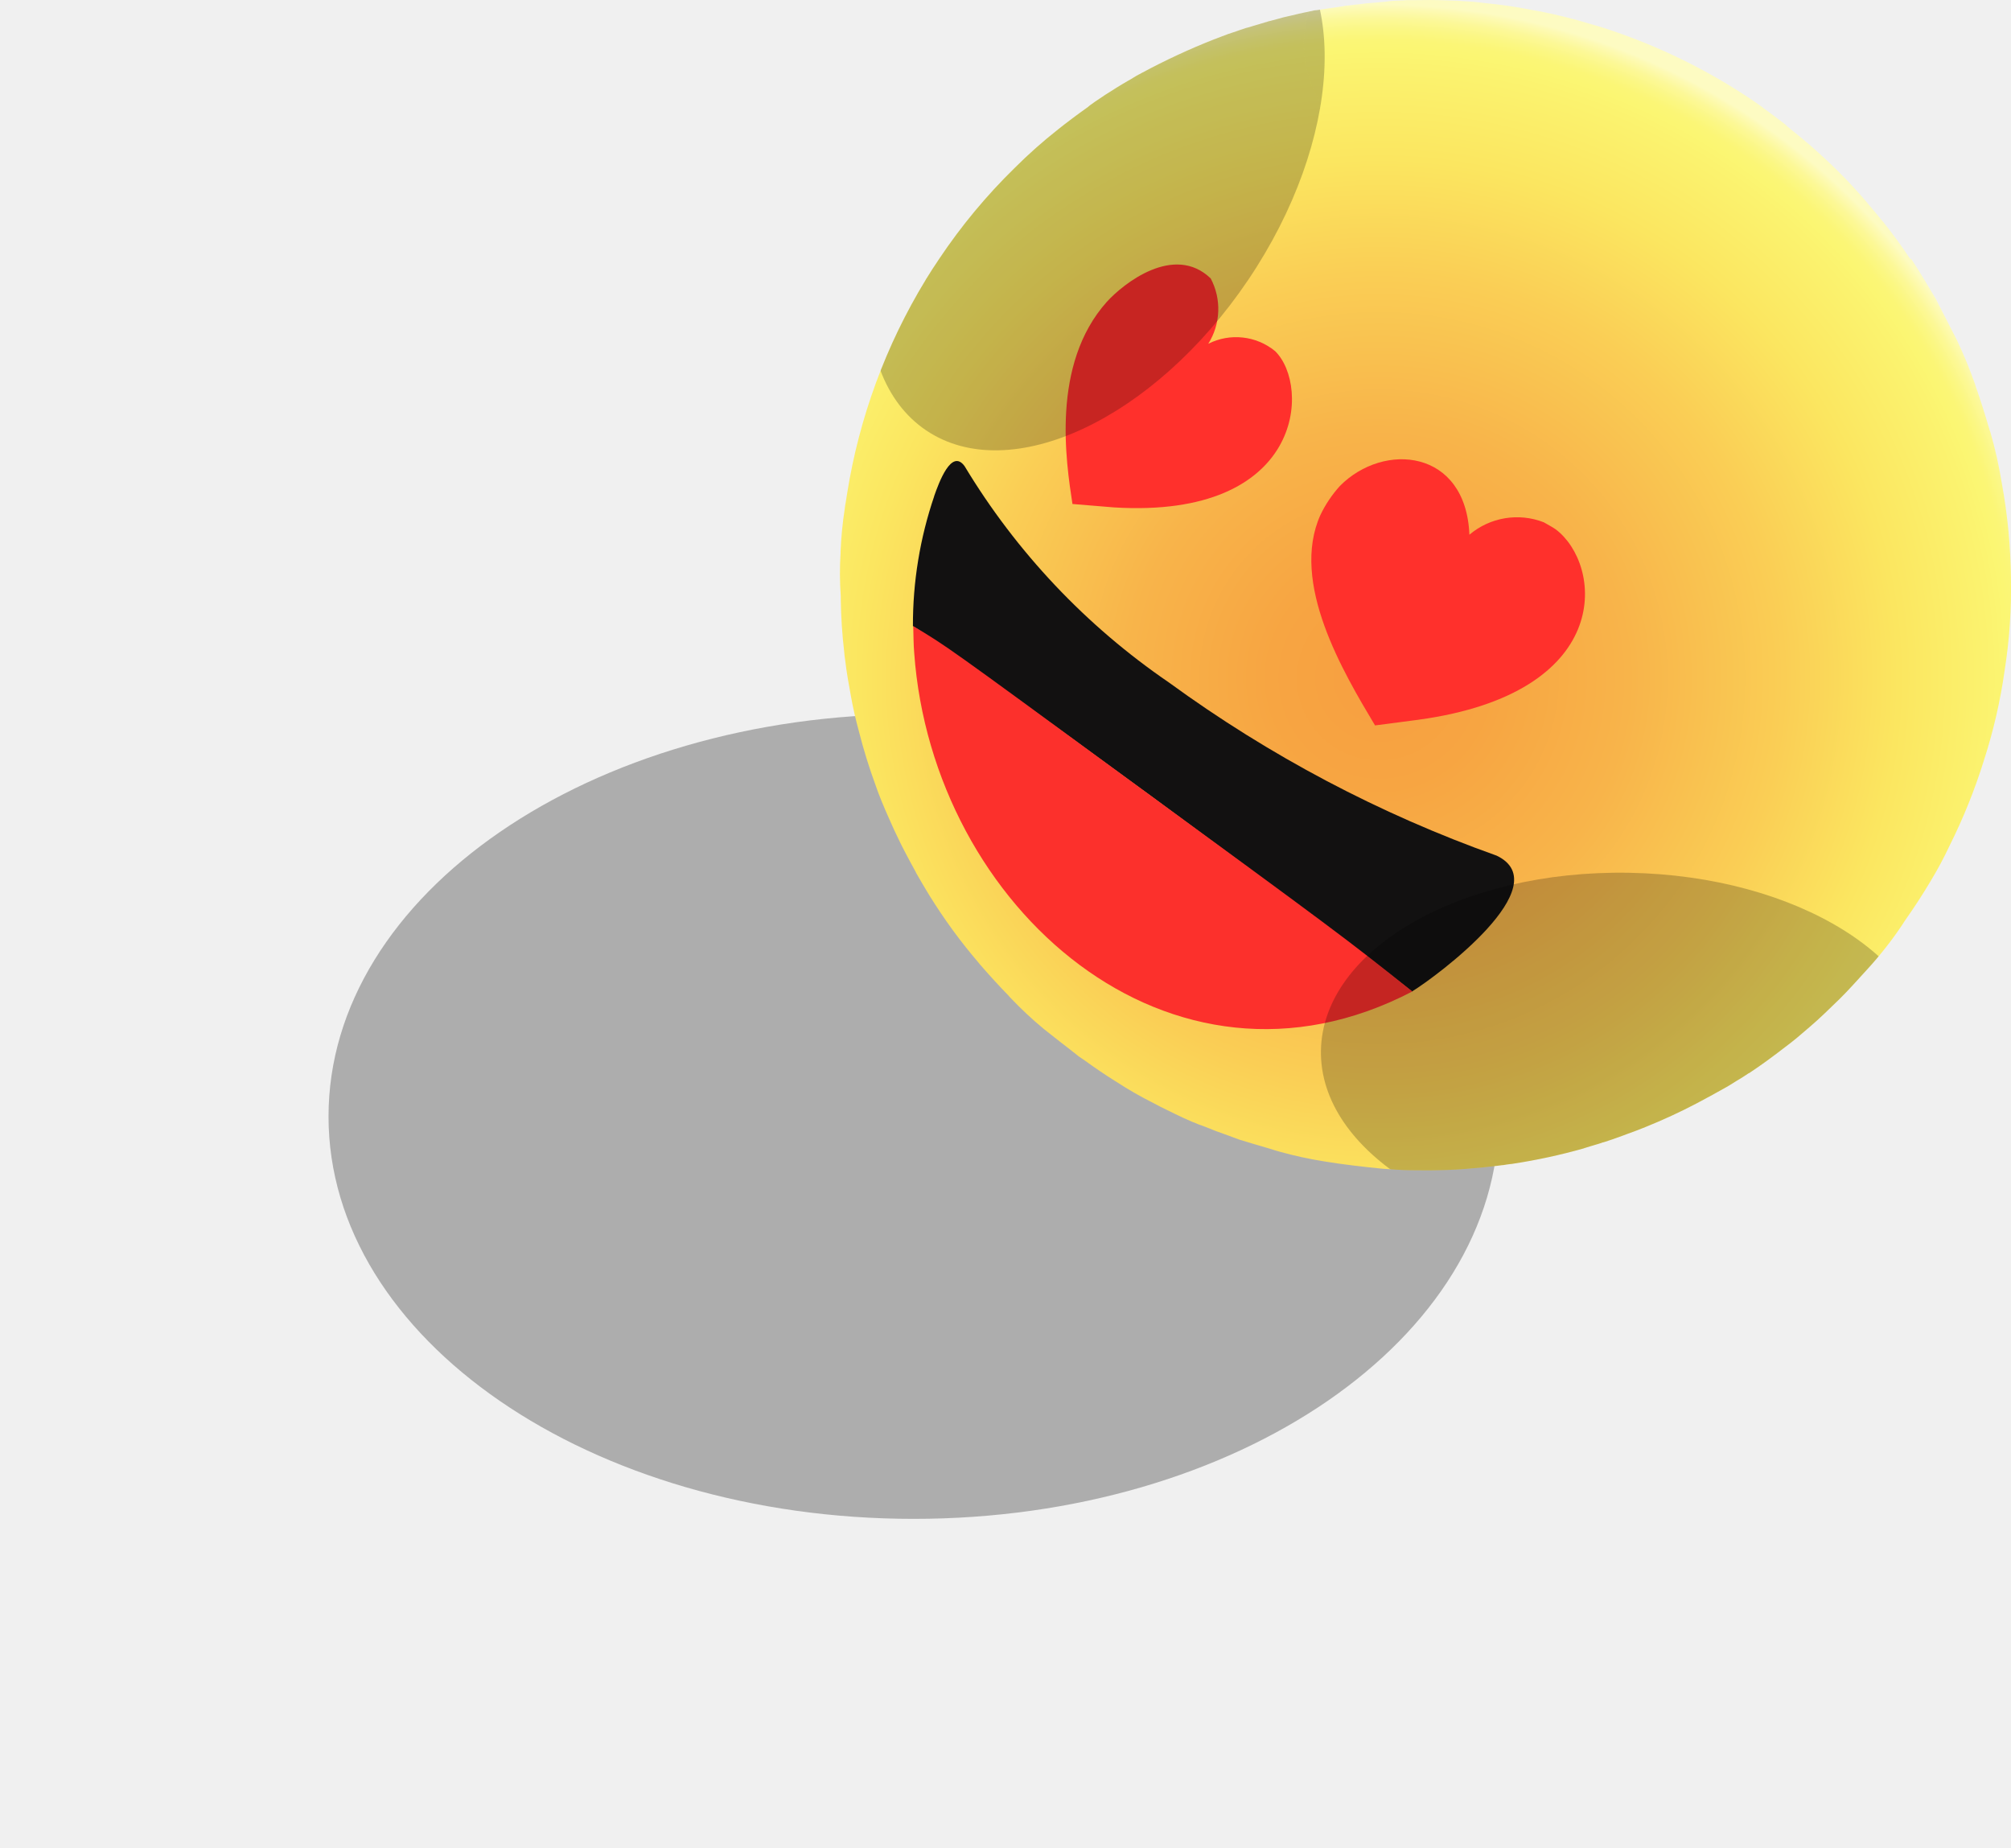
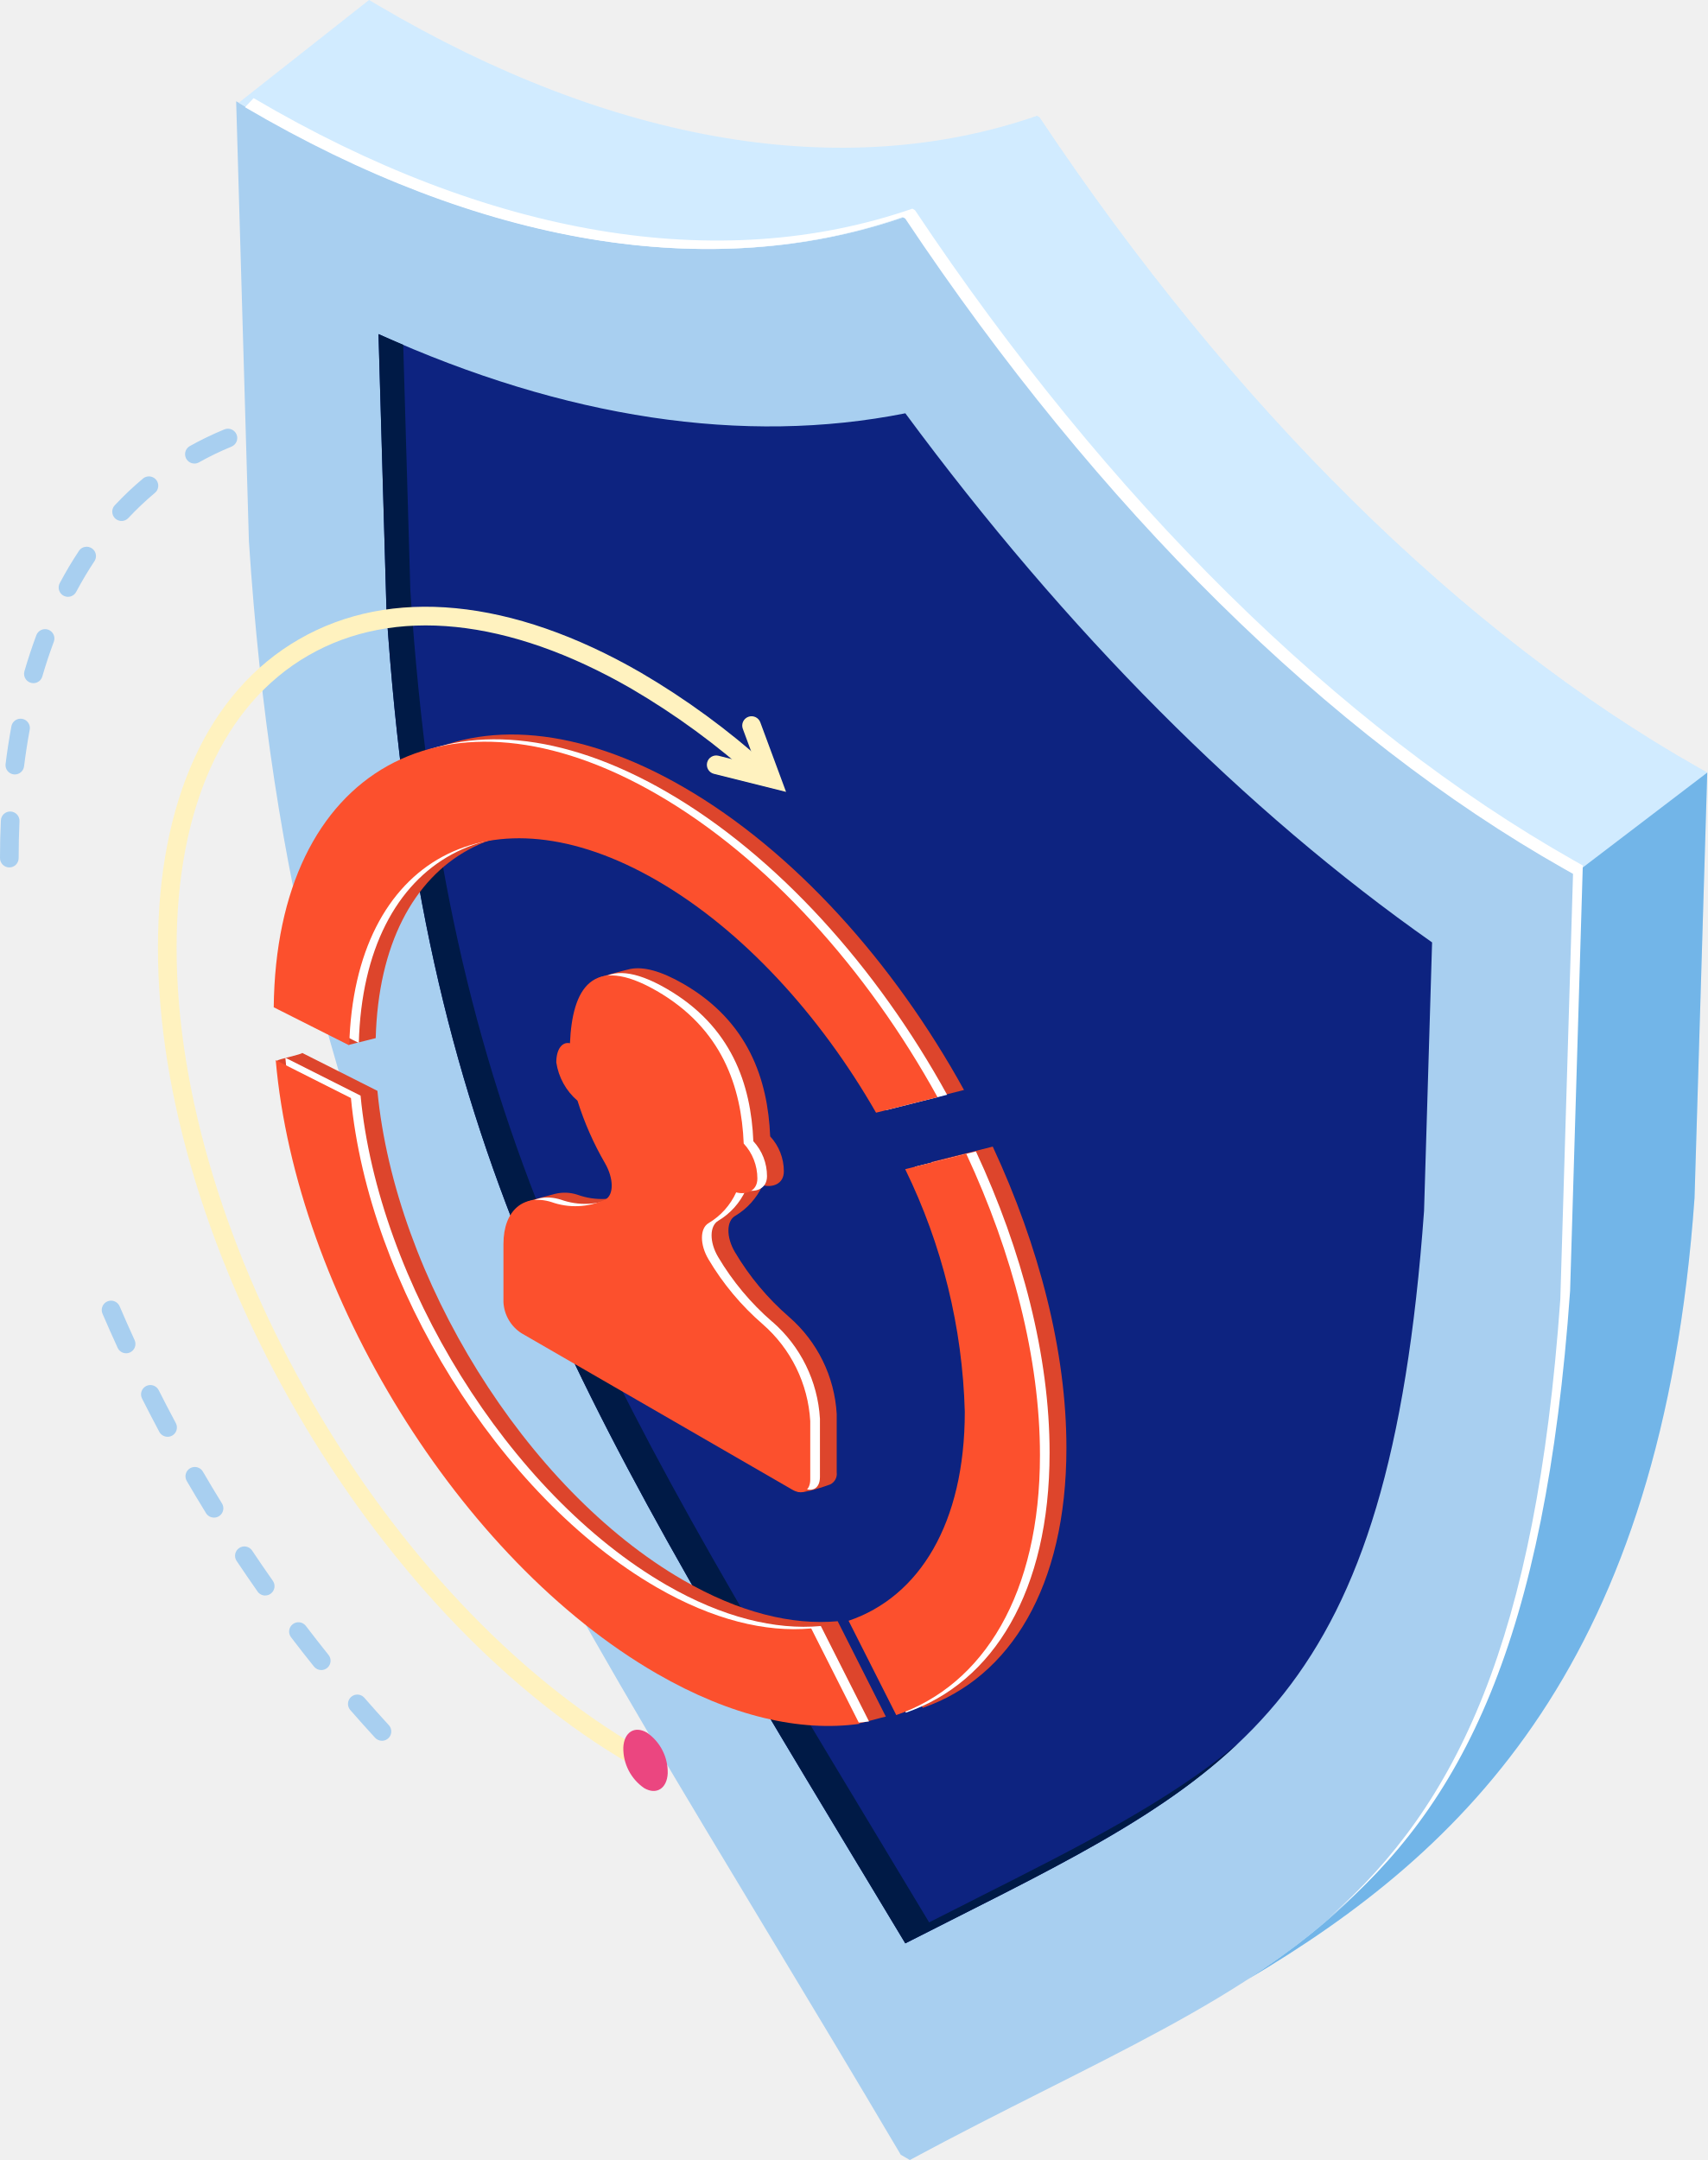
- <svg xmlns="http://www.w3.org/2000/svg" xmlns:xlink="http://www.w3.org/1999/xlink" width="82.478" height="75.758" viewBox="0 0 82.478 75.758">
+ <svg xmlns="http://www.w3.org/2000/svg" width="143.237" height="181.21" viewBox="0 0 143.237 181.21">
  <defs>
-     <radialGradient id="radial-gradient" cx="0.471" cy="0.58" r="0.575" gradientTransform="matrix(-0.999, -0.004, -0.004, 1, 0.933, 0.001)" gradientUnits="objectBoundingBox">
-       <stop offset="0" stop-color="#f79f40" />
-       <stop offset="0.163" stop-color="#f7a542" />
-       <stop offset="0.371" stop-color="#f8b44a" />
-       <stop offset="0.601" stop-color="#face55" />
-       <stop offset="0.771" stop-color="#fbe660" />
-       <stop offset="0.91" stop-color="#fbf36f" />
-       <stop offset="0.932" stop-color="#fbf672" />
-       <stop offset="0.947" stop-color="#fbf676" />
-       <stop offset="0.962" stop-color="#fbf783" />
-       <stop offset="0.978" stop-color="#fcf897" />
-       <stop offset="0.994" stop-color="#fdfab4" />
-       <stop offset="1" stop-color="#fdfbc2" />
+     <clipPath id="clip-path">
+       <rect id="Rectángulo_92651" data-name="Rectángulo 92651" width="143.237" height="181.21" fill="none" />
+     </clipPath>
+     <clipPath id="clip-path-3">
+       <rect id="Rectángulo_92649" data-name="Rectángulo 92649" width="83.048" height="106.702" fill="none" />
+     </clipPath>
+     <clipPath id="clip-path-4">
+       <path id="Trazado_217697" data-name="Trazado 217697" d="M46.073,86.536c0,26.315,18.59,58.382,41.523,71.622s41.524,2.641,41.524-23.674S110.529,76.1,87.6,62.861,46.073,60.22,46.073,86.536" transform="translate(-46.073 -57.158)" fill="none" />
+     </clipPath>
+     <radialGradient id="radial-gradient" cx="0.5" cy="0.5" r="0.167" gradientTransform="matrix(-2.344, 0.447, -1.165, -0.889, -0.264, 1.878)" gradientUnits="objectBoundingBox">
+       <stop offset="0" stop-color="#92a3b0" />
+       <stop offset="0.056" stop-color="#92a3b0" />
+       <stop offset="1" stop-color="#fff" />
    </radialGradient>
-     <clipPath id="clip-path">
-       <path id="Trazado_116496" data-name="Trazado 116496" d="M52.65,29.84v-.06c0-.11-.03-.77-.15-1.75-.01-.09-.02-.17-.03-.26-.02-.12-.04-.25-.06-.38a23.894,23.894,0,0,0-3.15-8.77c0-.01-.01-.01-.01-.02-.17-.29-.35-.57-.54-.85h0a23.353,23.353,0,0,0-3.06-3.74,20.449,20.449,0,0,0-1.77-1.6c-.39-.32-.78-.62-1.19-.91a.265.265,0,0,1-.06-.05l-.05-.04-.21-.15c-.26-.18-.55-.37-.86-.57h0c-.01-.01-.02-.01-.03-.02-.15-.09-.3-.19-.47-.28-.07-.04-.15-.09-.22-.13s-.12-.07-.19-.11a1.092,1.092,0,0,0-.15-.08,25.413,25.413,0,0,0-2.93-1.4c-.26-.11-.47-.18-.58-.23l-.18-.07-.18-.07c-.01,0-.02-.01-.03-.01l-.04-.01-.3-.1-.04-.01c-.01,0-.03-.01-.04-.01l-.2-.07a2.759,2.759,0,0,0-.27-.08l-.23-.07c-.04-.01-.09-.03-.13-.04-.01,0-.03-.01-.04-.01s-.03-.01-.05-.01a.636.636,0,0,1-.07-.02l-.26-.07-.22-.06c-.07-.02-.14-.03-.21-.05h-.01l-.13-.03-.25-.06-.18-.04a2.049,2.049,0,0,0-.24-.05c-.01,0-.03-.01-.04-.01-.06-.01-.12-.03-.18-.04l-.11-.02-.13-.03h-.02l-.04-.01c-.02,0-.05-.01-.07-.01a1.766,1.766,0,0,1-.2-.04.6.6,0,0,0-.12-.02h0a2.068,2.068,0,0,1-.22-.04l-.19-.03c-.03-.01-.07-.01-.11-.02a.985.985,0,0,0-.17-.02,1,1,0,0,0-.16-.02l-.27-.03-.25-.03c-.03,0-.05-.01-.08-.01h-.02a1.641,1.641,0,0,0-.23-.02l-.34-.03c-.08-.01-.16-.01-.23-.02-.09-.01-.17-.01-.26-.02s-.18-.01-.27-.02A.97.97,0,0,1,29.76,7h-.37c-.48-.01-.96-.01-1.45,0-.11,0-.21,0-.31.01s-.22.01-.32.02c-.07,0-.13.01-.19.01-.16.01-.31.02-.46.04-.05,0-.11.01-.16.01-.22.02-.43.04-.64.07-.1.01-.2.02-.3.04h-.01c-.02,0-.04.01-.06.01q-.24.03-.45.06c-.11.02-.23.04-.34.05-.26.04-.47.08-.61.11-.7.14-1.38.3-2.06.5-.41.11-.77.22-1.21.38a24.021,24.021,0,0,0-5.31,2.61h0c-.17.11-.33.22-.49.33a.265.265,0,0,0-.06.05c-.28.2-.56.4-.84.61a.423.423,0,0,1-.07.05l-.02.02-.02.02c-.01.01-.02.02-.03.02s-.02.01-.03.02c-.08.06-.15.12-.23.18-.15.12-.3.24-.44.36-.08.07-.16.13-.24.2-.16.14-.32.27-.46.4l-.02.02-.02.02c-.03.03-.07.06-.1.09-.75.69-1.21,1.19-1.24,1.22-.23.25-.46.51-.69.77-.16.19-.33.38-.5.59-.01.01-.02.03-.04.04l-.03.03c-.34.42-.69.89-1.08,1.46l-.01.01-.01.01c-.01.01-.01.02-.02.02-.18.26-.36.55-.54.86-.16.26-.32.52-.46.75l-.46.88c-.15.29-.29.56-.42.82a16.758,16.758,0,0,0-.76,1.82h0v.01c-.22.6-.42,1.23-.6,1.84l-.01.02a.037.037,0,0,1-.01.03,17.968,17.968,0,0,0-.5,2.13,23.506,23.506,0,0,0-.17,7.66,22.794,22.794,0,0,0,.82,3.68,23.944,23.944,0,0,0,1.38,3.51,15.311,15.311,0,0,0,.75,1.42c.32.56.68,1.11,1.06,1.66.04.07.09.13.13.2a16,16,0,0,0,1.39,1.8c.34.37.78.88,1.14,1.24s.83.82,1.22,1.15h0c.42.37.6.53.99.83q.72.585,1.47,1.08h.01c.16.11.32.22.49.32.19.12.38.24.55.34.09.05.22.13.36.21a.573.573,0,0,1,.07.04c.15.09.33.18.52.29.04.02.09.05.13.07a22.789,22.789,0,0,0,2.12,1c.18.07.42.17.7.28l.24.09.42.15.3.1.11.03c.01,0,.01,0,.02.01l.16.05a2.759,2.759,0,0,0,.27.08l.26.08c.01,0,.02,0,.02.01a22.1,22.1,0,0,0,2.96.66l.09.01c.08.01.17.03.27.04h.03l.23.03.53.06c.24.03.56.05.79.07s.49.03.74.04h.02c.13.01.25.01.37.01.33.01.77,0,1.1.01s.79-.03,1.13-.05c.72-.06,1.68-.17,2.39-.28a18.747,18.747,0,0,0,1.84-.38c.14-.04.28-.08.43-.12.43-.12.87-.25,1.24-.36l.43-.16c.35-.12.69-.25,1.03-.38l.17-.06c.4-.15.89-.38,1.32-.59.19-.09.37-.18.55-.28a15.71,15.71,0,0,0,1.56-.88c.02-.01.03-.02.05-.03.41-.26.82-.52,1.22-.81.09-.06.18-.12.26-.17l.44-.34c.12-.09.23-.18.35-.27l.66-.52a14.289,14.289,0,0,0,1.37-1.26l.03-.03.07-.07c.35-.35.74-.77,1.2-1.29a.138.138,0,0,0,.03-.04h0a20.958,20.958,0,0,0,2.02-2.71c.01-.01.01-.02.02-.03.19-.3.38-.61.57-.95v-.01h0c.08-.14.16-.29.24-.44.11-.2.22-.41.31-.59l.09-.18c.16-.32.31-.65.47-.99.21-.47.41-.94.56-1.36h0c.26-.7.5-1.44.71-2.23.13-.48.25-.96.33-1.41.1-.48.18-.98.25-1.5.02-.12.03-.23.05-.34.08-.69.14-1.41.16-2.14v-.13C52.68,31.04,52.68,30.45,52.65,29.84Z" transform="translate(-4.654 -6.992)" />
-     </clipPath>
-     <linearGradient id="linear-gradient" x1="-0.166" y1="-323.933" x2="-1.166" y2="-323.933" gradientUnits="objectBoundingBox">
-       <stop offset="0" stop-color="#19b79c" />
-       <stop offset="0.405" stop-color="#1dbb9e" />
-       <stop offset="0.825" stop-color="#2ac8a3" />
-       <stop offset="0.997" stop-color="#31cfa6" />
-     </linearGradient>
-     <linearGradient id="linear-gradient-2" x1="-2.106" y1="-363.238" x2="-3.08" y2="-363.238" xlink:href="#linear-gradient" />
-     <clipPath id="clip-path-2">
-       <path id="Trazado_116504" data-name="Trazado 116504" d="M4.652,29.65v-.06a15.757,15.757,0,0,1,.17-1.74,2.335,2.335,0,0,1,.04-.26c.02-.12.04-.25.06-.38a24.088,24.088,0,0,1,3.22-8.75c0-.01.01-.01.01-.02.18-.29.36-.57.55-.85h0a23.39,23.39,0,0,1,3.09-3.72,20.134,20.134,0,0,1,1.78-1.58q.585-.465,1.2-.9a.265.265,0,0,0,.06-.05l.05-.04.21-.15c.26-.18.55-.37.86-.56h0c.01-.01.02-.01.03-.02.15-.09.31-.19.47-.28a2.53,2.53,0,0,0,.22-.13c.06-.04.12-.07.19-.11.05-.03.1-.05.15-.08a27.308,27.308,0,0,1,2.95-1.37c.26-.1.47-.18.58-.22l.18-.06.18-.06c.01,0,.02-.01.03-.01l.05-.02.3-.1.04-.01c.01,0,.03-.01.04-.01l.2-.06c.08-.02.19-.06.27-.08l.23-.07a.647.647,0,0,0,.13-.04c.01,0,.03-.01.04-.01s.03-.01.05-.01a.637.637,0,0,0,.07-.02l.26-.07.22-.06c.07-.02.14-.03.21-.05h.01l.13-.03c.08-.02.18-.04.25-.06l.18-.04c.08-.02.16-.03.24-.05.01,0,.03-.01.04-.01a1.163,1.163,0,0,0,.18-.04l.11-.01.13-.02h.02l.04-.01c.02,0,.05-.01.07-.01l.2-.03c.04-.01.09-.01.13-.02h0l.22-.03.19-.03a.516.516,0,0,0,.11-.02.985.985,0,0,1,.17-.02c.06-.01.11-.01.16-.02l.27-.03.25-.03c.03,0,.05-.01.08-.01h.02c.07-.01.15-.01.23-.02l.34-.03c.08-.01.16-.01.23-.02a1.569,1.569,0,0,1,.24-.03,2.437,2.437,0,0,1,.27-.01.86.86,0,0,1,.16-.01l.15-.01h.24c.49-.01.97-.01,1.45.01.11,0,.21.01.31.01s.22.01.32.02c.07,0,.13.01.19.01.16.01.31.02.46.04.05.01.11.01.16.02.22.02.43.05.64.07.1.01.2.03.3.04h.01c.02,0,.04.01.06.01.16.02.31.05.45.07l.34.06c.26.05.47.09.6.11.69.14,1.38.31,2.06.52.41.11.76.23,1.21.39a24.178,24.178,0,0,1,5.28,2.65h0c.16.11.33.22.49.34a.265.265,0,0,1,.06.05c.28.2.56.41.83.62a.424.424,0,0,0,.07.05l.02.02.02.02.03.03c.01.01.02.01.02.02.08.06.15.12.22.18.15.12.3.24.44.36.08.07.16.14.24.2.16.14.31.28.46.41l.02.02.02.02c.03.03.07.06.1.09.75.69,1.2,1.2,1.23,1.23.23.25.46.51.68.78.16.19.32.38.49.59.01.01.02.03.04.04l.02.03c.33.42.69.89,1.07,1.47l.04.01.01.01c.01.01.01.02.02.02.17.26.36.56.54.86.16.26.31.53.45.75l.45.88c.15.29.29.56.42.82a18.431,18.431,0,0,1,.75,1.83h0v.01c.21.6.41,1.23.59,1.85l.01.02a.037.037,0,0,0,.01.03,17.59,17.59,0,0,1,.48,2.14,22.71,22.71,0,0,1,.37,3.87,21.465,21.465,0,0,1-.26,3.8,21.96,21.96,0,0,1-.85,3.68,23.286,23.286,0,0,1-1.41,3.5,15.244,15.244,0,0,1-.76,1.42c-.33.56-.69,1.11-1.07,1.65-.04.07-.09.13-.13.2a15.2,15.2,0,0,1-1.41,1.79c-.34.37-.79.88-1.15,1.23s-.84.82-1.22,1.14h0c-.43.37-.6.52-1,.82-.49.38-.98.74-1.48,1.07H41.9c-.16.11-.32.21-.49.31-.19.12-.38.24-.55.33-.09.05-.22.12-.36.2a.574.574,0,0,0-.07.04c-.15.08-.33.18-.52.28-.04.02-.09.05-.13.07a23.108,23.108,0,0,1-2.12.98c-.18.07-.42.17-.71.27l-.24.09-.42.15-.3.1-.11.03c-.01,0-.01,0-.02.01l-.16.05c-.08.02-.19.06-.27.08l-.26.08c-.01,0-.02,0-.02.01a23.962,23.962,0,0,1-2.96.64l-.09.01c-.08.01-.17.02-.27.04H31.8l-.23.03-.53.06c-.24.02-.56.05-.79.07s-.49.03-.74.04h-.02c-.13,0-.25.01-.37.01-.33.01-.77,0-1.1,0s-.79-.04-1.13-.06c-.72-.07-1.68-.18-2.39-.3a16.281,16.281,0,0,1-1.84-.4c-.14-.04-.28-.08-.43-.13-.43-.12-.87-.26-1.24-.37l-.43-.16c-.35-.12-.69-.25-1.03-.39l-.17-.06c-.4-.15-.88-.38-1.32-.6-.19-.09-.37-.18-.55-.28a15.612,15.612,0,0,1-1.55-.89.219.219,0,0,0-.05-.03c-.41-.26-.81-.53-1.21-.82-.09-.06-.17-.12-.25-.17L14,49.97c-.12-.09-.23-.18-.35-.27l-.66-.52a15.233,15.233,0,0,1-1.36-1.27l-.03-.03-.06-.07c-.34-.35-.74-.78-1.19-1.3a.138.138,0,0,1-.03-.04h0a21.889,21.889,0,0,1-2-2.73c-.01-.01-.01-.02-.02-.03-.18-.3-.37-.61-.56-.95v-.01h0c-.08-.14-.16-.29-.24-.44-.11-.21-.22-.41-.31-.59l-.09-.18c-.16-.32-.31-.65-.46-.99-.21-.47-.41-.95-.55-1.36h0a22.441,22.441,0,0,1-.69-2.23c-.13-.48-.24-.96-.32-1.41-.09-.49-.18-.98-.24-1.5-.02-.12-.03-.23-.04-.34a21.166,21.166,0,0,1-.14-2.14v-.13A13.347,13.347,0,0,1,4.652,29.65Z" transform="translate(-4.627 -6.983)" fill="url(#radial-gradient)" />
-     </clipPath>
  </defs>
-   <g id="Grupo_157926" data-name="Grupo 157926" transform="translate(13.474)">
-     <ellipse id="Elipse_4737" data-name="Elipse 4737" cx="24" cy="16.5" rx="24" ry="16.5" transform="translate(0 29.284)" fill="#0b0b0b" opacity="0.292" style="mix-blend-mode: multiply;isolation: isolate" />
-     <path id="Trazado_116493" data-name="Trazado 116493" d="M4.652,29.65v-.06a15.757,15.757,0,0,1,.17-1.74,2.335,2.335,0,0,1,.04-.26c.02-.12.04-.25.06-.38a24.088,24.088,0,0,1,3.22-8.75c0-.01.01-.01.01-.02.18-.29.36-.57.55-.85h0a23.39,23.39,0,0,1,3.09-3.72,20.134,20.134,0,0,1,1.78-1.58q.585-.465,1.2-.9a.265.265,0,0,0,.06-.05l.05-.04.21-.15c.26-.18.55-.37.86-.56h0c.01-.01.02-.01.03-.02.15-.09.31-.19.47-.28a2.53,2.53,0,0,0,.22-.13c.06-.04.12-.07.19-.11.05-.03.1-.05.15-.08a27.308,27.308,0,0,1,2.95-1.37c.26-.1.47-.18.58-.22l.18-.06.18-.06c.01,0,.02-.01.03-.01l.05-.02.3-.1.04-.01c.01,0,.03-.01.04-.01l.2-.06c.08-.02.19-.06.27-.08l.23-.07a.647.647,0,0,0,.13-.04c.01,0,.03-.01.04-.01s.03-.01.05-.01a.637.637,0,0,0,.07-.02l.26-.07.22-.06c.07-.02.14-.03.21-.05h.01l.13-.03c.08-.02.18-.04.25-.06l.18-.04c.08-.02.16-.03.24-.05.01,0,.03-.01.04-.01a1.163,1.163,0,0,0,.18-.04l.11-.01.13-.02h.02l.04-.01c.02,0,.05-.01.07-.01l.2-.03c.04-.01.09-.01.13-.02h0l.22-.03.19-.03a.516.516,0,0,0,.11-.02.985.985,0,0,1,.17-.02c.06-.01.11-.01.16-.02l.27-.03.25-.03c.03,0,.05-.01.08-.01h.02c.07-.01.15-.01.23-.02l.34-.03c.08-.01.16-.01.23-.02a1.569,1.569,0,0,1,.24-.03,2.437,2.437,0,0,1,.27-.01.86.86,0,0,1,.16-.01l.15-.01h.24c.49-.01.97-.01,1.45.01.11,0,.21.01.31.01s.22.01.32.02c.07,0,.13.01.19.01.16.01.31.02.46.04.05.01.11.01.16.02.22.02.43.05.64.07.1.01.2.03.3.04h.01c.02,0,.04.01.06.01.16.02.31.05.45.07l.34.06c.26.05.47.09.6.11.69.14,1.38.31,2.06.52.41.11.76.23,1.21.39a24.178,24.178,0,0,1,5.28,2.65h0c.16.11.33.22.49.34a.265.265,0,0,1,.06.05c.28.2.56.41.83.62a.424.424,0,0,0,.07.05l.02.02.02.02.03.03c.01.01.02.01.02.02.08.06.15.12.22.18.15.12.3.24.44.36.08.07.16.14.24.2.16.14.31.28.46.41l.02.02.02.02c.03.03.07.06.1.09.75.69,1.2,1.2,1.23,1.23.23.25.46.51.68.78.16.19.32.38.49.59.01.01.02.03.04.04l.02.03c.33.42.69.89,1.07,1.47l.04.01.01.01c.01.01.01.02.02.02.17.26.36.56.54.86.16.26.31.53.45.75l.45.88c.15.29.29.56.42.82a18.431,18.431,0,0,1,.75,1.83h0v.01c.21.6.41,1.23.59,1.85l.01.02a.037.037,0,0,0,.01.03,17.59,17.59,0,0,1,.48,2.14,22.71,22.71,0,0,1,.37,3.87,21.465,21.465,0,0,1-.26,3.8,21.96,21.96,0,0,1-.85,3.68,23.286,23.286,0,0,1-1.41,3.5,15.244,15.244,0,0,1-.76,1.42c-.33.56-.69,1.11-1.07,1.65-.04.07-.09.13-.13.2a15.2,15.2,0,0,1-1.41,1.79c-.34.37-.79.88-1.15,1.23s-.84.82-1.22,1.14h0c-.43.37-.6.52-1,.82-.49.38-.98.74-1.48,1.07H41.9c-.16.11-.32.21-.49.31-.19.12-.38.24-.55.33-.09.05-.22.12-.36.2a.574.574,0,0,0-.07.04c-.15.08-.33.18-.52.28-.04.02-.09.05-.13.07a23.108,23.108,0,0,1-2.12.98c-.18.07-.42.17-.71.27l-.24.09-.42.15-.3.1-.11.03c-.01,0-.01,0-.02.01l-.16.05c-.08.02-.19.06-.27.08l-.26.08c-.01,0-.02,0-.02.01a23.962,23.962,0,0,1-2.96.64l-.09.01c-.08.01-.17.02-.27.04H31.8l-.23.03-.53.06c-.24.02-.56.05-.79.07s-.49.03-.74.04h-.02c-.13,0-.25.01-.37.01-.33.01-.77,0-1.1,0s-.79-.04-1.13-.06c-.72-.07-1.68-.18-2.39-.3a16.281,16.281,0,0,1-1.84-.4c-.14-.04-.28-.08-.43-.13-.43-.12-.87-.26-1.24-.37l-.43-.16c-.35-.12-.69-.25-1.03-.39l-.17-.06c-.4-.15-.88-.38-1.32-.6-.19-.09-.37-.18-.55-.28a15.612,15.612,0,0,1-1.55-.89.219.219,0,0,0-.05-.03c-.41-.26-.81-.53-1.21-.82-.09-.06-.17-.12-.25-.17L14,49.97c-.12-.09-.23-.18-.35-.27l-.66-.52a15.233,15.233,0,0,1-1.36-1.27l-.03-.03-.06-.07c-.34-.35-.74-.78-1.19-1.3a.138.138,0,0,1-.03-.04h0a21.889,21.889,0,0,1-2-2.73c-.01-.01-.01-.02-.02-.03-.18-.3-.37-.61-.56-.95v-.01h0c-.08-.14-.16-.29-.24-.44-.11-.21-.22-.41-.31-.59l-.09-.18c-.16-.32-.31-.65-.46-.99-.21-.47-.41-.95-.55-1.36h0a22.441,22.441,0,0,1-.69-2.23c-.13-.48-.24-.96-.32-1.41-.09-.49-.18-.98-.24-1.5-.02-.12-.03-.23-.04-.34a21.166,21.166,0,0,1-.14-2.14v-.13A13.347,13.347,0,0,1,4.652,29.65Z" transform="translate(16.349 -6.983)" fill="url(#radial-gradient)" />
-     <g id="Grupo_86225" data-name="Grupo 86225" transform="translate(20.955 0.009)" clip-path="url(#clip-path)">
-       <path id="Trazado_116494" data-name="Trazado 116494" d="M50.67,21.64a4.37,4.37,0,0,1,.18-.46C50.8,21.33,50.74,21.48,50.67,21.64Z" transform="translate(-48.844 -6.992)" fill="url(#linear-gradient)" />
-       <path id="Trazado_116495" data-name="Trazado 116495" d="M4.7,34.92c.03-.14.05-.28.08-.41C4.75,34.65,4.73,34.79,4.7,34.92Z" transform="translate(43.196 -6.992)" fill="url(#linear-gradient-2)" />
-     </g>
-     <path id="Trazado_116497" data-name="Trazado 116497" d="M25.873,27.33A16.375,16.375,0,0,0,25,32.66c2.26,1.39,16.97,12.2,20.47,14.98,1.03-.63,6.02-4.35,3.47-5.57a52.925,52.925,0,0,1-13.44-7.1,28.664,28.664,0,0,1-8.38-8.87c-.54-.75-1.06.69-1.25,1.23" transform="translate(-1.032 -6.983)" fill="#121111" />
-     <path id="Trazado_116499" data-name="Trazado 116499" d="M29.22,33.76c.75,10.43,10.52,19.05,20.43,13.88-2.65-2.12-3.33-2.62-11.66-8.71-7.45-5.46-7.45-5.46-8.81-6.27.01.33.01.77.04,1.1" transform="translate(-5.199 -6.983)" fill="#fc302c" />
-     <g id="Grupo_86231" data-name="Grupo 86231" transform="translate(40.307 18.833)">
-       <path id="Trazado_116501" data-name="Trazado 116501" d="M22.473,28.1c-1.25,2.78.93,6.44,2.24,8.63.65-.09,1.52-.19,2.17-.29,7.67-1.22,7.14-6.32,5.24-7.75-.14-.1-.34-.2-.49-.29a3.024,3.024,0,0,0-3.05.51c-.14-3.51-3.51-3.82-5.31-2a4.969,4.969,0,0,0-.8,1.19" transform="translate(-22.099 -25.816)" fill="#ff302c" />
-     </g>
-     <g id="Grupo_86232" data-name="Grupo 86232" transform="translate(30.232 10.846)">
-       <path id="Trazado_116503" data-name="Trazado 116503" d="M35.806,19.36c-2.3,2.57-1.67,6.58-1.41,8.29.51.04,1.19.1,1.7.14,7.78.48,8.08-4.98,6.61-6.41a2.529,2.529,0,0,0-2.74-.3,2.679,2.679,0,0,0,.1-2.68c-1.5-1.44-3.58.21-4.26.96" transform="translate(-34.117 -17.829)" fill="#ff302c" />
-     </g>
-     <g id="Enmascarar_grupo_59" data-name="Enmascarar grupo 59" transform="translate(20.976 0)" clip-path="url(#clip-path-2)">
-       <g id="Grupo_86233" data-name="Grupo 86233" transform="translate(-2.683 -7.272)" opacity="0.561" style="mix-blend-mode: multiply;isolation: isolate">
-         <g id="Grupo_86230" data-name="Grupo 86230" transform="translate(0)">
-           <ellipse id="Elipse_4734" data-name="Elipse 4734" cx="12.5" cy="7.5" rx="12.5" ry="7.5" transform="translate(21.707 1.557)" fill="#fff" opacity="0.743" />
-           <ellipse id="Elipse_4735" data-name="Elipse 4735" cx="12.5" cy="7.5" rx="12.5" ry="7.5" transform="translate(26.415 8.388) rotate(124)" opacity="0.387" />
-           <ellipse id="Elipse_4736" data-name="Elipse 4736" cx="12.5" cy="7.5" rx="12.5" ry="7.5" transform="matrix(-1, -0.017, 0.017, -1, 47.282, 58.274)" opacity="0.387" />
+   <g id="Grupo_175413" data-name="Grupo 175413" transform="translate(11333.053 12249.329)">
+     <g id="Grupo_175412" data-name="Grupo 175412" transform="translate(-12385.333 -12371)">
+       <g id="Grupo_146464" data-name="Grupo 146464" transform="translate(1052.28 121.671)">
+         <g id="Grupo_146463" data-name="Grupo 146463" clip-path="url(#clip-path)">
+           <g id="Grupo_146462" data-name="Grupo 146462">
+             <g id="Grupo_146461" data-name="Grupo 146461" clip-path="url(#clip-path)">
+               <path id="Trazado_217691" data-name="Trazado 217691" d="M139.5,76.387c-19.76-11.18-39.08-30.251-55.273-54.549l-.219-.126c-16.193,5.6-35.512,2.363-55.273-9.275l-.755-.445L29.05,48.914c3.75,57.233,23.27,82.144,54.689,135.354l.764.441c31.418-16.931,50.939-19.3,54.689-72.205l1.067-35.69Z" transform="translate(-8.166 -3.499)" fill="#a8cff0" />
+               <path id="Trazado_217692" data-name="Trazado 217692" d="M150.736,64.395c-19.762-11.179-39.08-30.25-55.273-54.549l-.22-.127c-16.192,5.6-35.512,2.364-55.272-9.274L39.216,0,28.282,8.618l.544.319c19.76,11.638,39.08,14.876,55.271,9.275l.22.126c16.193,24.3,35.512,43.369,55.273,54.549l.756.427-1.067,35.691c-2.447,34.528-11.617,47.529-26.424,57.1,18.5-10.925,34.818-26.784,37.57-65.6l1.067-35.69Z" transform="translate(-8.253)" fill="#d1ebff" />
+               <path id="Trazado_217693" data-name="Trazado 217693" d="M174.49,68.827l-.755-.428c-19.762-11.179-39.081-30.25-55.273-54.549l-.22-.125L107.1,22.217l.22.126c16.193,24.3,35.511,43.369,55.273,54.549l.755.427Z" transform="translate(-31.253 -4.005)" fill="#d1ebff" />
+               <path id="Trazado_217694" data-name="Trazado 217694" d="M175.195,100.025l-1.067,35.691c-2.447,34.529-11.617,47.529-26.424,57.1,18.5-10.925,34.818-26.784,37.57-65.6l1.067-35.69Z" transform="translate(-43.103 -26.711)" fill="#72b5e8" />
+               <path id="Trazado_217695" data-name="Trazado 217695" d="M85.135,168.1C60.746,127.64,48.478,107.288,45.519,62.885l-.673-23.308c15.659,7.08,30.671,9.337,44.2,6.645,13.521,18.307,28.533,33.384,44.193,44.387l-.674,22.53c-2.959,40.99-15.227,47.177-39.619,59.473-1.276.646-2.574,1.3-3.9,1.973q-1.993-3.308-3.907-6.489" transform="translate(-13.087 -11.549)" fill="#0d2380" />
+               <g id="Grupo_146460" data-name="Grupo 146460" transform="translate(32.628 40.479)" style="mix-blend-mode: multiply;isolation: isolate">
+                 <g id="Grupo_146459" data-name="Grupo 146459">
+                   <g id="Grupo_146458" data-name="Grupo 146458" clip-path="url(#clip-path-3)">
+                     <g id="Grupo_146457" data-name="Grupo 146457" transform="translate(0 0)">
+                       <g id="Grupo_146456" data-name="Grupo 146456" clip-path="url(#clip-path-4)">
+                         <path id="Trazado_217696" data-name="Trazado 217696" d="M129.121,26.757,46.073-21.192V148.534l83.048,47.949Z" transform="translate(-46.073 -34.294)" fill="url(#radial-gradient)" />
+                       </g>
+                     </g>
+                   </g>
+                 </g>
+               </g>
+               <path id="Trazado_217698" data-name="Trazado 217698" d="M94.94,170.849c-1.276.646-2.574,1.3-3.9,1.973q-1.993-3.308-3.907-6.489c-24.389-40.456-36.657-60.808-39.616-105.21l-.6-20.646c-.69-.295-1.381-.586-2.075-.9l.674,23.308c2.959,44.4,15.227,64.755,39.616,105.21q1.914,3.178,3.907,6.489c1.325-.673,2.624-1.327,3.9-1.973,9.952-5.017,17.884-9.018,23.991-14.78-5.809,4.85-13.09,8.529-21.993,13.017" transform="translate(-13.087 -11.549)" fill="#001a46" />
+               <path id="Trazado_217699" data-name="Trazado 217699" d="M140.513,75.574c-19.761-11.18-39.08-30.251-55.273-54.549l-.219-.127c-16.193,5.6-35.512,2.364-55.273-9.274l-.72.763C48.753,23.975,68.034,27.2,84.2,21.6l.219.127c16.193,24.3,35.512,43.369,55.273,54.549l.756.427-1.067,35.69c-2.031,28.654-8.691,42.481-19.36,51.829,11.15-9.359,18.1-23.15,20.182-52.534L141.268,76Z" transform="translate(-8.471 -3.392)" fill="#fff" />
+               <path id="Trazado_217700" data-name="Trazado 217700" d="M.782,86.827A.782.782,0,0,1,0,86.044q0-1.611.074-3.163a.781.781,0,1,1,1.561.072q-.069,1.517-.07,3.092a.782.782,0,0,1-.783.783m.466-7.8a.754.754,0,0,1-.1-.006.783.783,0,0,1-.68-.872q.2-1.609.484-3.138a.782.782,0,1,1,1.537.286q-.274,1.483-.469,3.044a.781.781,0,0,1-.775.686M2.8,71.369a.783.783,0,0,1-.751-1c.3-1.031.638-2.049,1-3.024a.783.783,0,0,1,1.467.549c-.351.938-.677,1.918-.965,2.912a.785.785,0,0,1-.752.564m2.906-7.245a.782.782,0,0,1-.69-1.15c.5-.945,1.054-1.871,1.638-2.75a.783.783,0,0,1,1.3.865c-.556.838-1.081,1.719-1.562,2.62a.781.781,0,0,1-.69.415m4.5-6.362a.782.782,0,0,1-.571-1.317,26.781,26.781,0,0,1,2.336-2.216.782.782,0,1,1,1,1.2,25.406,25.406,0,0,0-2.2,2.087.781.781,0,0,1-.572.248m6.117-4.821a.783.783,0,0,1-.384-1.465,26.265,26.265,0,0,1,2.9-1.4.782.782,0,1,1,.593,1.448,24.5,24.5,0,0,0-2.727,1.318.783.783,0,0,1-.383.1m7.289-2.731a.783.783,0,0,1-.16-1.548,29.87,29.87,0,0,1,3.173-.491.808.808,0,0,1,.856.7.782.782,0,0,1-.7.857,28.165,28.165,0,0,0-3.006.466.8.8,0,0,1-.164.017" transform="translate(0 -14.056)" fill="#a8cff0" />
+               <path id="Trazado_217701" data-name="Trazado 217701" d="M35.559,191a.782.782,0,0,1-.576-.253q-1.061-1.157-2.1-2.348a.783.783,0,0,1,1.18-1.028q1.024,1.177,2.072,2.317A.783.783,0,0,1,35.559,191m-5.093-5.933a.78.78,0,0,1-.61-.292q-.984-1.226-1.94-2.48a.783.783,0,0,1,1.244-.95q.946,1.241,1.916,2.451a.783.783,0,0,1-.61,1.272m-4.7-6.253a.78.78,0,0,1-.64-.332q-.9-1.286-1.78-2.6a.783.783,0,0,1,1.3-.87q.865,1.295,1.759,2.566a.783.783,0,0,1-.191,1.09.774.774,0,0,1-.449.142m-4.3-6.534a.785.785,0,0,1-.666-.372q-.824-1.34-1.618-2.7a.783.783,0,0,1,1.354-.787q.78,1.343,1.6,2.667a.782.782,0,0,1-.666,1.193m-3.9-6.782a.784.784,0,0,1-.69-.414q-.74-1.391-1.45-2.794a.782.782,0,0,1,1.4-.7q.7,1.388,1.435,2.76a.784.784,0,0,1-.69,1.151m-3.479-7.008a.78.78,0,0,1-.71-.456q-.658-1.435-1.278-2.879a.783.783,0,0,1,1.44-.615q.609,1.424,1.258,2.843a.781.781,0,0,1-.385,1.037.771.771,0,0,1-.326.072" transform="translate(-3.513 -44.96)" fill="#a8cff0" />
+               <path id="Trazado_217702" data-name="Trazado 217702" d="M58.439,169.031c-21.9-12.647-39.727-43.387-39.727-68.526,0-12.295,4.2-21.49,11.825-25.893,7.69-4.441,17.877-3.45,28.684,2.788A64.3,64.3,0,0,1,69.85,85.182l-1.042,1.166a62.714,62.714,0,0,0-10.368-7.592c-10.3-5.947-19.93-6.937-27.12-2.787-7.12,4.111-11.042,12.826-11.042,24.537,0,24.64,17.47,54.772,38.944,67.17Z" transform="translate(-5.461 -20.975)" fill="#fff2bf" />
+               <path id="Trazado_217703" data-name="Trazado 217703" d="M77.571,208.555c-.061,1.287-.945,1.848-1.974,1.254a4.042,4.042,0,0,1-1.753-3.406c.062-1.287.945-1.848,1.974-1.254a4.041,4.041,0,0,1,1.752,3.406" transform="translate(-21.548 -59.797)" fill="#eb4680" />
+               <path id="Trazado_217704" data-name="Trazado 217704" d="M90.389,91.191l-6.051-1.513a.782.782,0,1,1,.379-1.518l3.175.794L86.761,85.9a.782.782,0,1,1,1.467-.544Z" transform="translate(-24.439 -24.758)" fill="#fff2bf" />
+               <path id="Trazado_217705" data-name="Trazado 217705" d="M41.9,112.483c.429-15.677,11.824-21.91,25.8-13.838,7.2,4.155,13.71,11.315,18.4,19.488l5.158-1.3C85.385,106.179,77,96.78,67.7,91.412,50.11,81.254,35.779,89.284,35.564,109.29l4.127,3.747Z" transform="translate(-10.378 -25.391)" fill="#dd452c" />
+               <path id="Trazado_217706" data-name="Trazado 217706" d="M79.865,172.409c-3.815.348-8.233-.716-12.958-3.444-13.242-7.645-24.175-25.448-25.659-41.052l-6.31-3.181c.01.114-2.109.545-2.1.658,1.825,19.421,17.581,41.29,34.067,50.808,5.987,3.457,10.04,5.275,14.844,4.764.2-.022,1.957-.521,2.156-.55Z" transform="translate(-9.583 -36.399)" fill="#dd452c" />
+               <path id="Trazado_217707" data-name="Trazado 217707" d="M108.42,137.118a49.367,49.367,0,0,1,5,20.351c0,9.371-3.818,15.521-9.75,17.535l4,7.911c7.344-2.526,12.057-10.183,12.057-21.806,0-8.112-2.3-16.942-6.181-25.279Z" transform="translate(-30.254 -39.638)" fill="#dd452c" />
+               <path id="Trazado_217708" data-name="Trazado 217708" d="M84.287,143.95a22.024,22.024,0,0,1-4.532-5.426c-.749-1.255-.722-2.615.006-3.04a5.8,5.8,0,0,0,2.314-2.581c.794.22,1.779-.073,1.779-1.162a4.3,4.3,0,0,0-1.147-2.933c-.194-4.755-1.819-9.642-7.289-12.8-1.911-1.1-3.354-1.454-4.428-1.249-.251.047-2.419.619-2.631.724-1.482.737-.118,2.33-.229,4.908-.656-.146-1.147.5-1.147,1.608a5.26,5.26,0,0,0,1.78,3.217,25.791,25.791,0,0,0,2.313,5.251c.729,1.267.756,2.658.006,3.047a5.973,5.973,0,0,1-4.532.193,3.4,3.4,0,0,0-1.894-.076c-.159.045-2.107.55-2.252.622-1.017.506.143,1.248.143,2.974v4.9a3.3,3.3,0,0,0,1.5,2.586L85.06,158.626c.364.21,2.426-.523,2.687-.621a.984.984,0,0,0,.542-1.011v-4.9a11.678,11.678,0,0,0-4-8.141" transform="translate(-18.089 -33.473)" fill="#dd452c" />
+               <path id="Trazado_217709" data-name="Trazado 217709" d="M39.9,113.053c.429-15.677,11.824-21.91,25.8-13.838,7.2,4.155,13.71,11.315,18.4,19.488l5.158-1.3C83.39,106.749,75.006,97.35,65.708,91.982,48.115,81.824,33.784,89.854,33.569,109.86Z" transform="translate(-9.796 -25.558)" fill="#fff" />
+               <path id="Trazado_217710" data-name="Trazado 217710" d="M78.734,172.979c-3.815.348-8.233-.716-12.958-3.444C52.535,161.89,41.6,144.086,40.118,128.483l-6.31-3.18c1.7,19.5,15.385,41.891,31.969,51.466,6.239,3.6,12.065,4.908,17,4.214Z" transform="translate(-9.866 -36.566)" fill="#fff" />
+               <path id="Trazado_217711" data-name="Trazado 217711" d="M106.425,137.688a49.367,49.367,0,0,1,5,20.351c0,9.371-3.818,15.521-9.75,17.535l4,7.911c7.344-2.526,12.057-10.183,12.057-21.806,0-8.111-2.3-16.942-6.181-25.279Z" transform="translate(-29.671 -39.804)" fill="#fff" />
+               <path id="Trazado_217712" data-name="Trazado 217712" d="M82.522,144.52a22.024,22.024,0,0,1-4.532-5.426c-.749-1.255-.722-2.615.006-3.04a5.8,5.8,0,0,0,2.314-2.581c.794.22,1.779-.073,1.779-1.162a4.307,4.307,0,0,0-1.147-2.933c-.195-4.755-1.819-9.642-7.289-12.8s-7.094-.147-7.288,4.384c-.656-.146-1.147.5-1.147,1.608A5.26,5.26,0,0,0,67,125.788a25.83,25.83,0,0,0,2.313,5.251c.729,1.267.756,2.658.006,3.047a5.975,5.975,0,0,1-4.532.193c-2.3-.695-4,.69-4,3.519v4.9a3.3,3.3,0,0,0,1.5,2.586l22.743,13.13c.828.479,1.5.1,1.5-.855v-4.9a11.675,11.675,0,0,0-4-8.141" transform="translate(-17.737 -33.639)" fill="#fff" />
+               <path id="Trazado_217713" data-name="Trazado 217713" d="M38.764,113.338c.429-15.677,11.824-21.91,25.8-13.838,7.2,4.155,13.71,11.315,18.4,19.488l5.158-1.3C82.25,107.034,73.866,97.635,64.568,92.267c-17.593-10.157-31.923-2.128-32.139,17.878Z" transform="translate(-9.463 -25.641)" fill="#fc502d" />
+               <path id="Trazado_217714" data-name="Trazado 217714" d="M77.594,173.264c-3.815.348-8.233-.716-12.958-3.444-13.242-7.645-24.175-25.449-25.659-41.052l-6.31-3.181c1.7,19.5,15.385,41.892,31.969,51.466,6.239,3.6,12.065,4.908,17,4.214Z" transform="translate(-9.533 -36.649)" fill="#fc502d" />
+               <path id="Trazado_217715" data-name="Trazado 217715" d="M105.285,137.973a49.367,49.367,0,0,1,5,20.351c0,9.371-3.818,15.521-9.75,17.535l4,7.911c7.344-2.526,12.057-10.183,12.057-21.806,0-8.112-2.3-16.942-6.181-25.279Z" transform="translate(-29.339 -39.887)" fill="#fc502d" />
+               <path id="Trazado_217716" data-name="Trazado 217716" d="M81.382,144.8a22.024,22.024,0,0,1-4.532-5.426c-.749-1.255-.722-2.615.006-3.04a5.8,5.8,0,0,0,2.314-2.581c.794.22,1.779-.073,1.779-1.162a4.307,4.307,0,0,0-1.147-2.933c-.195-4.755-1.819-9.642-7.289-12.8s-7.094-.147-7.288,4.384c-.656-.146-1.147.5-1.147,1.608a5.26,5.26,0,0,0,1.78,3.217,25.83,25.83,0,0,0,2.313,5.251c.729,1.267.756,2.658.006,3.047a5.976,5.976,0,0,1-4.532.193c-2.3-.695-4,.69-4,3.519v4.9a3.3,3.3,0,0,0,1.5,2.586L83.885,158.7c.828.479,1.5.1,1.5-.855v-4.9a11.675,11.675,0,0,0-4-8.141" transform="translate(-17.405 -33.722)" fill="#fc502d" />
+             </g>
+           </g>
        </g>
      </g>
    </g>
  </g>
</svg>
